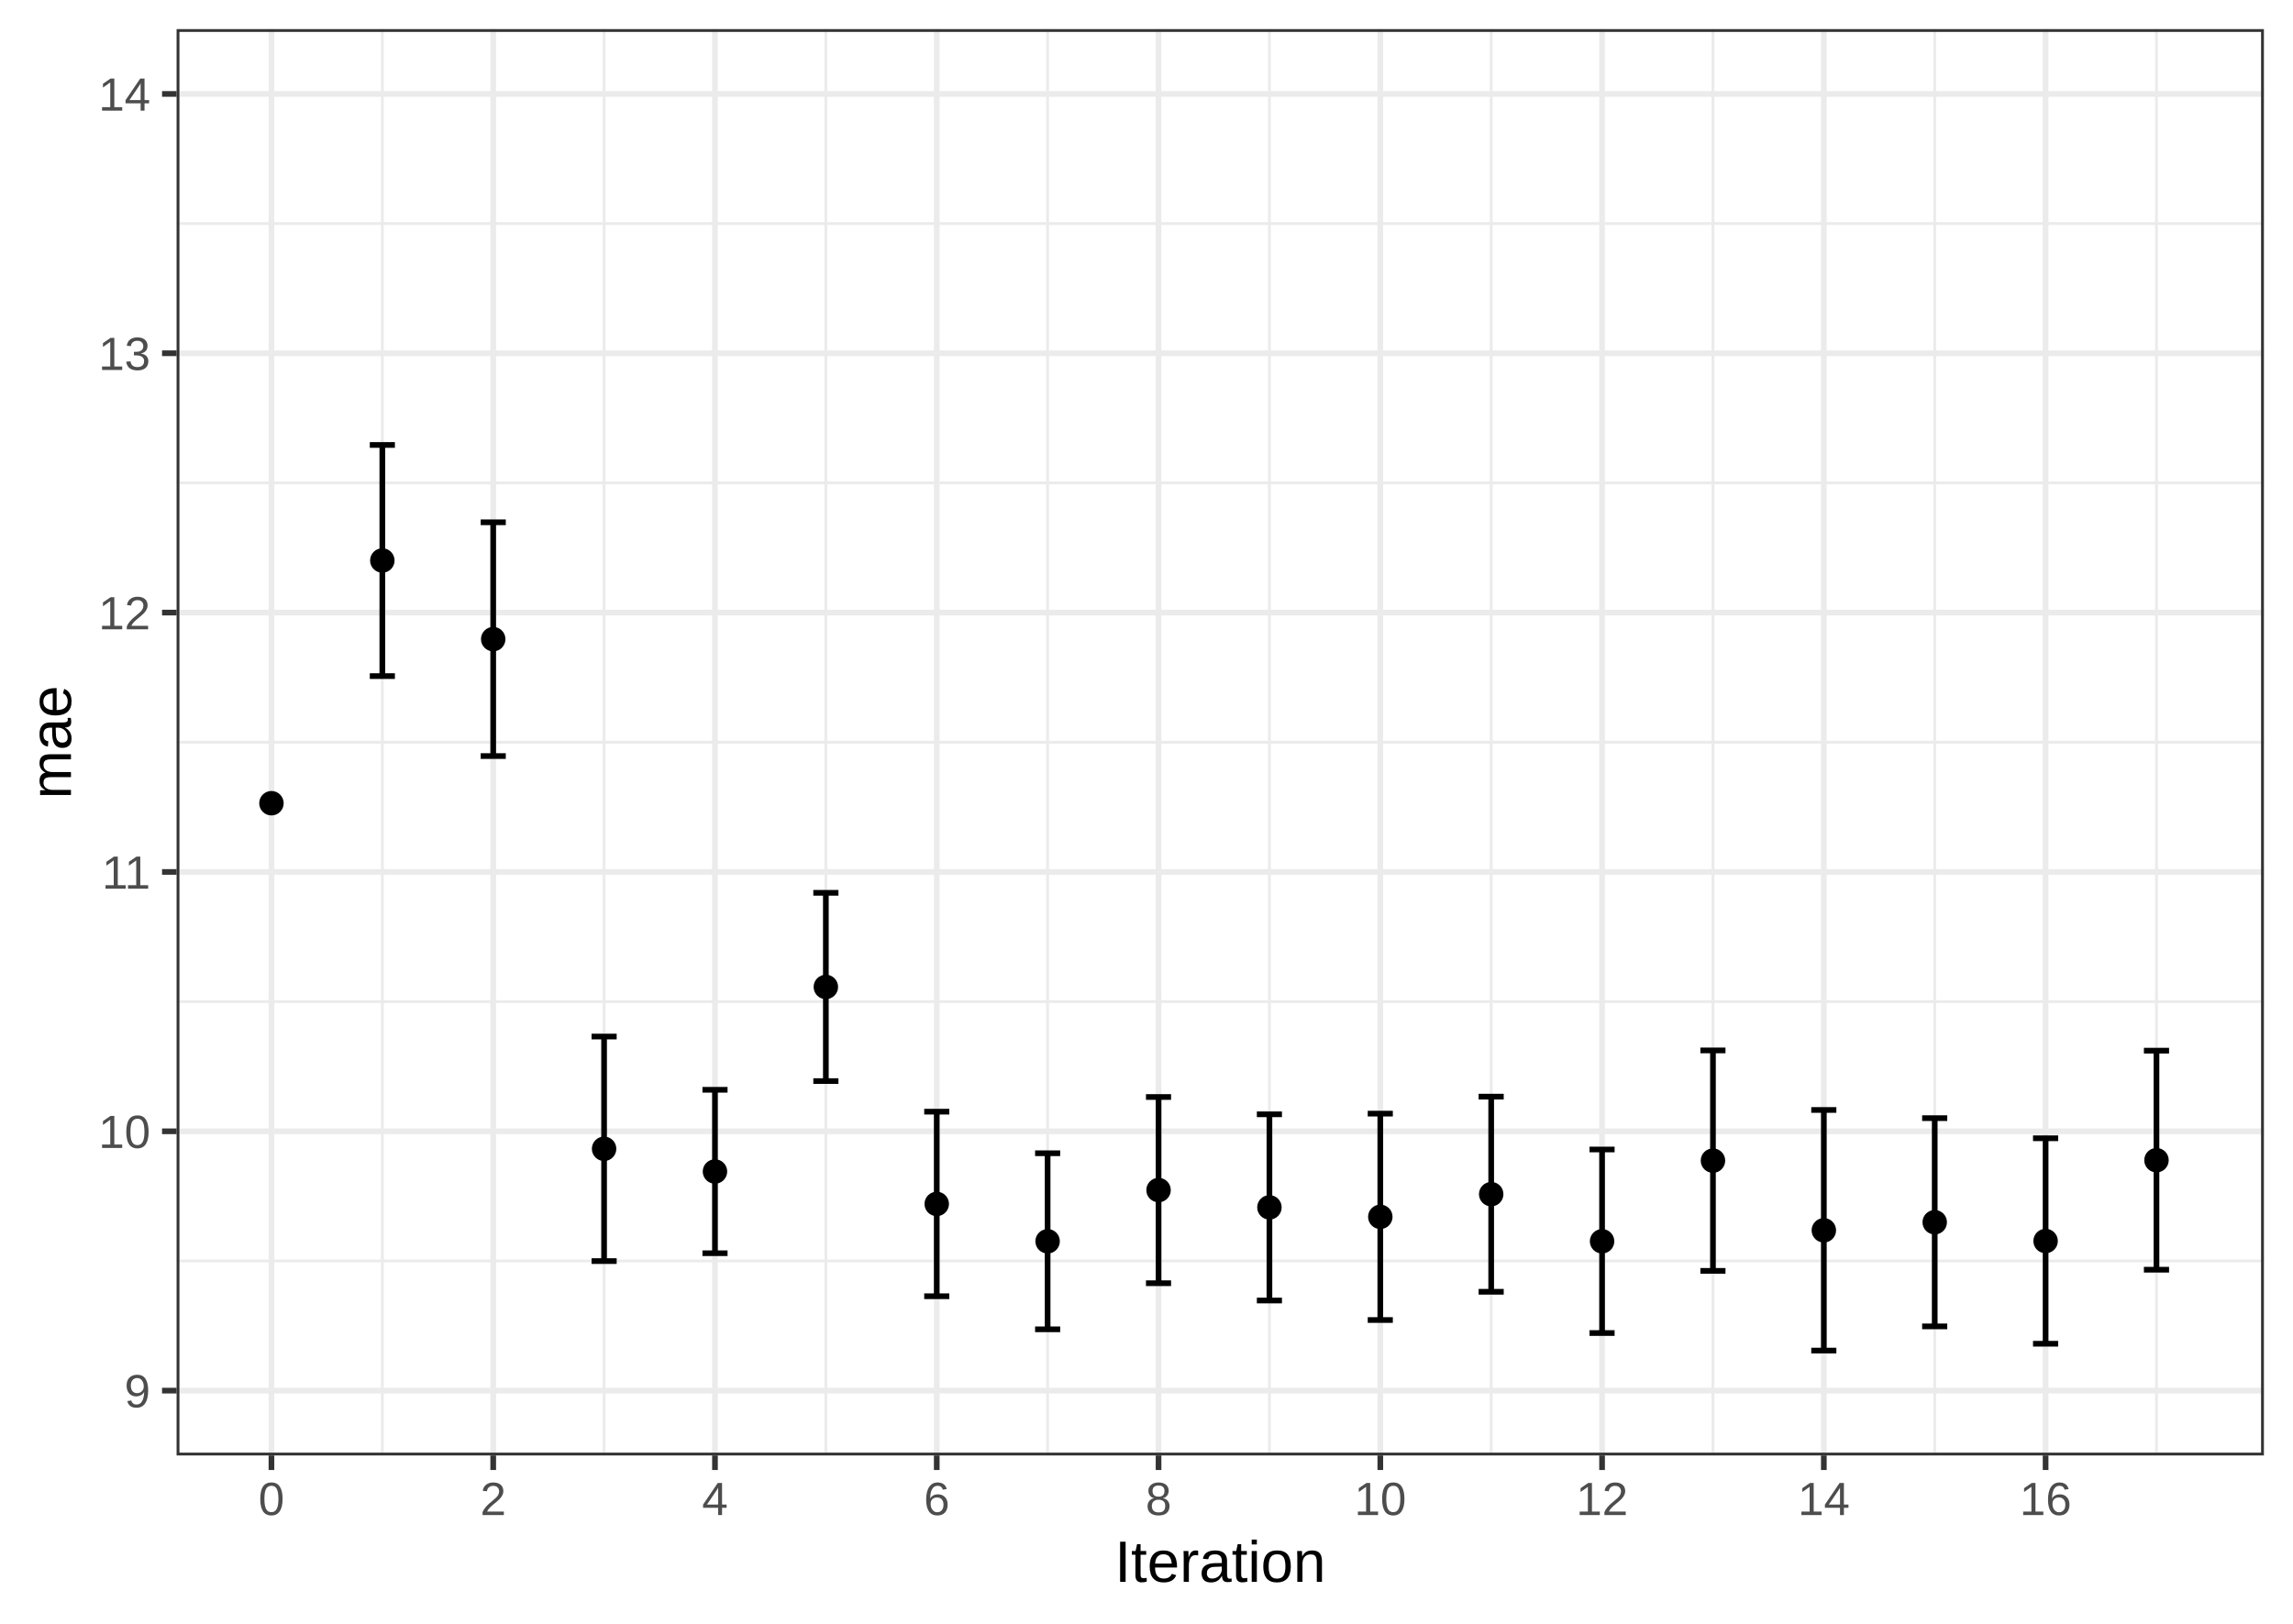
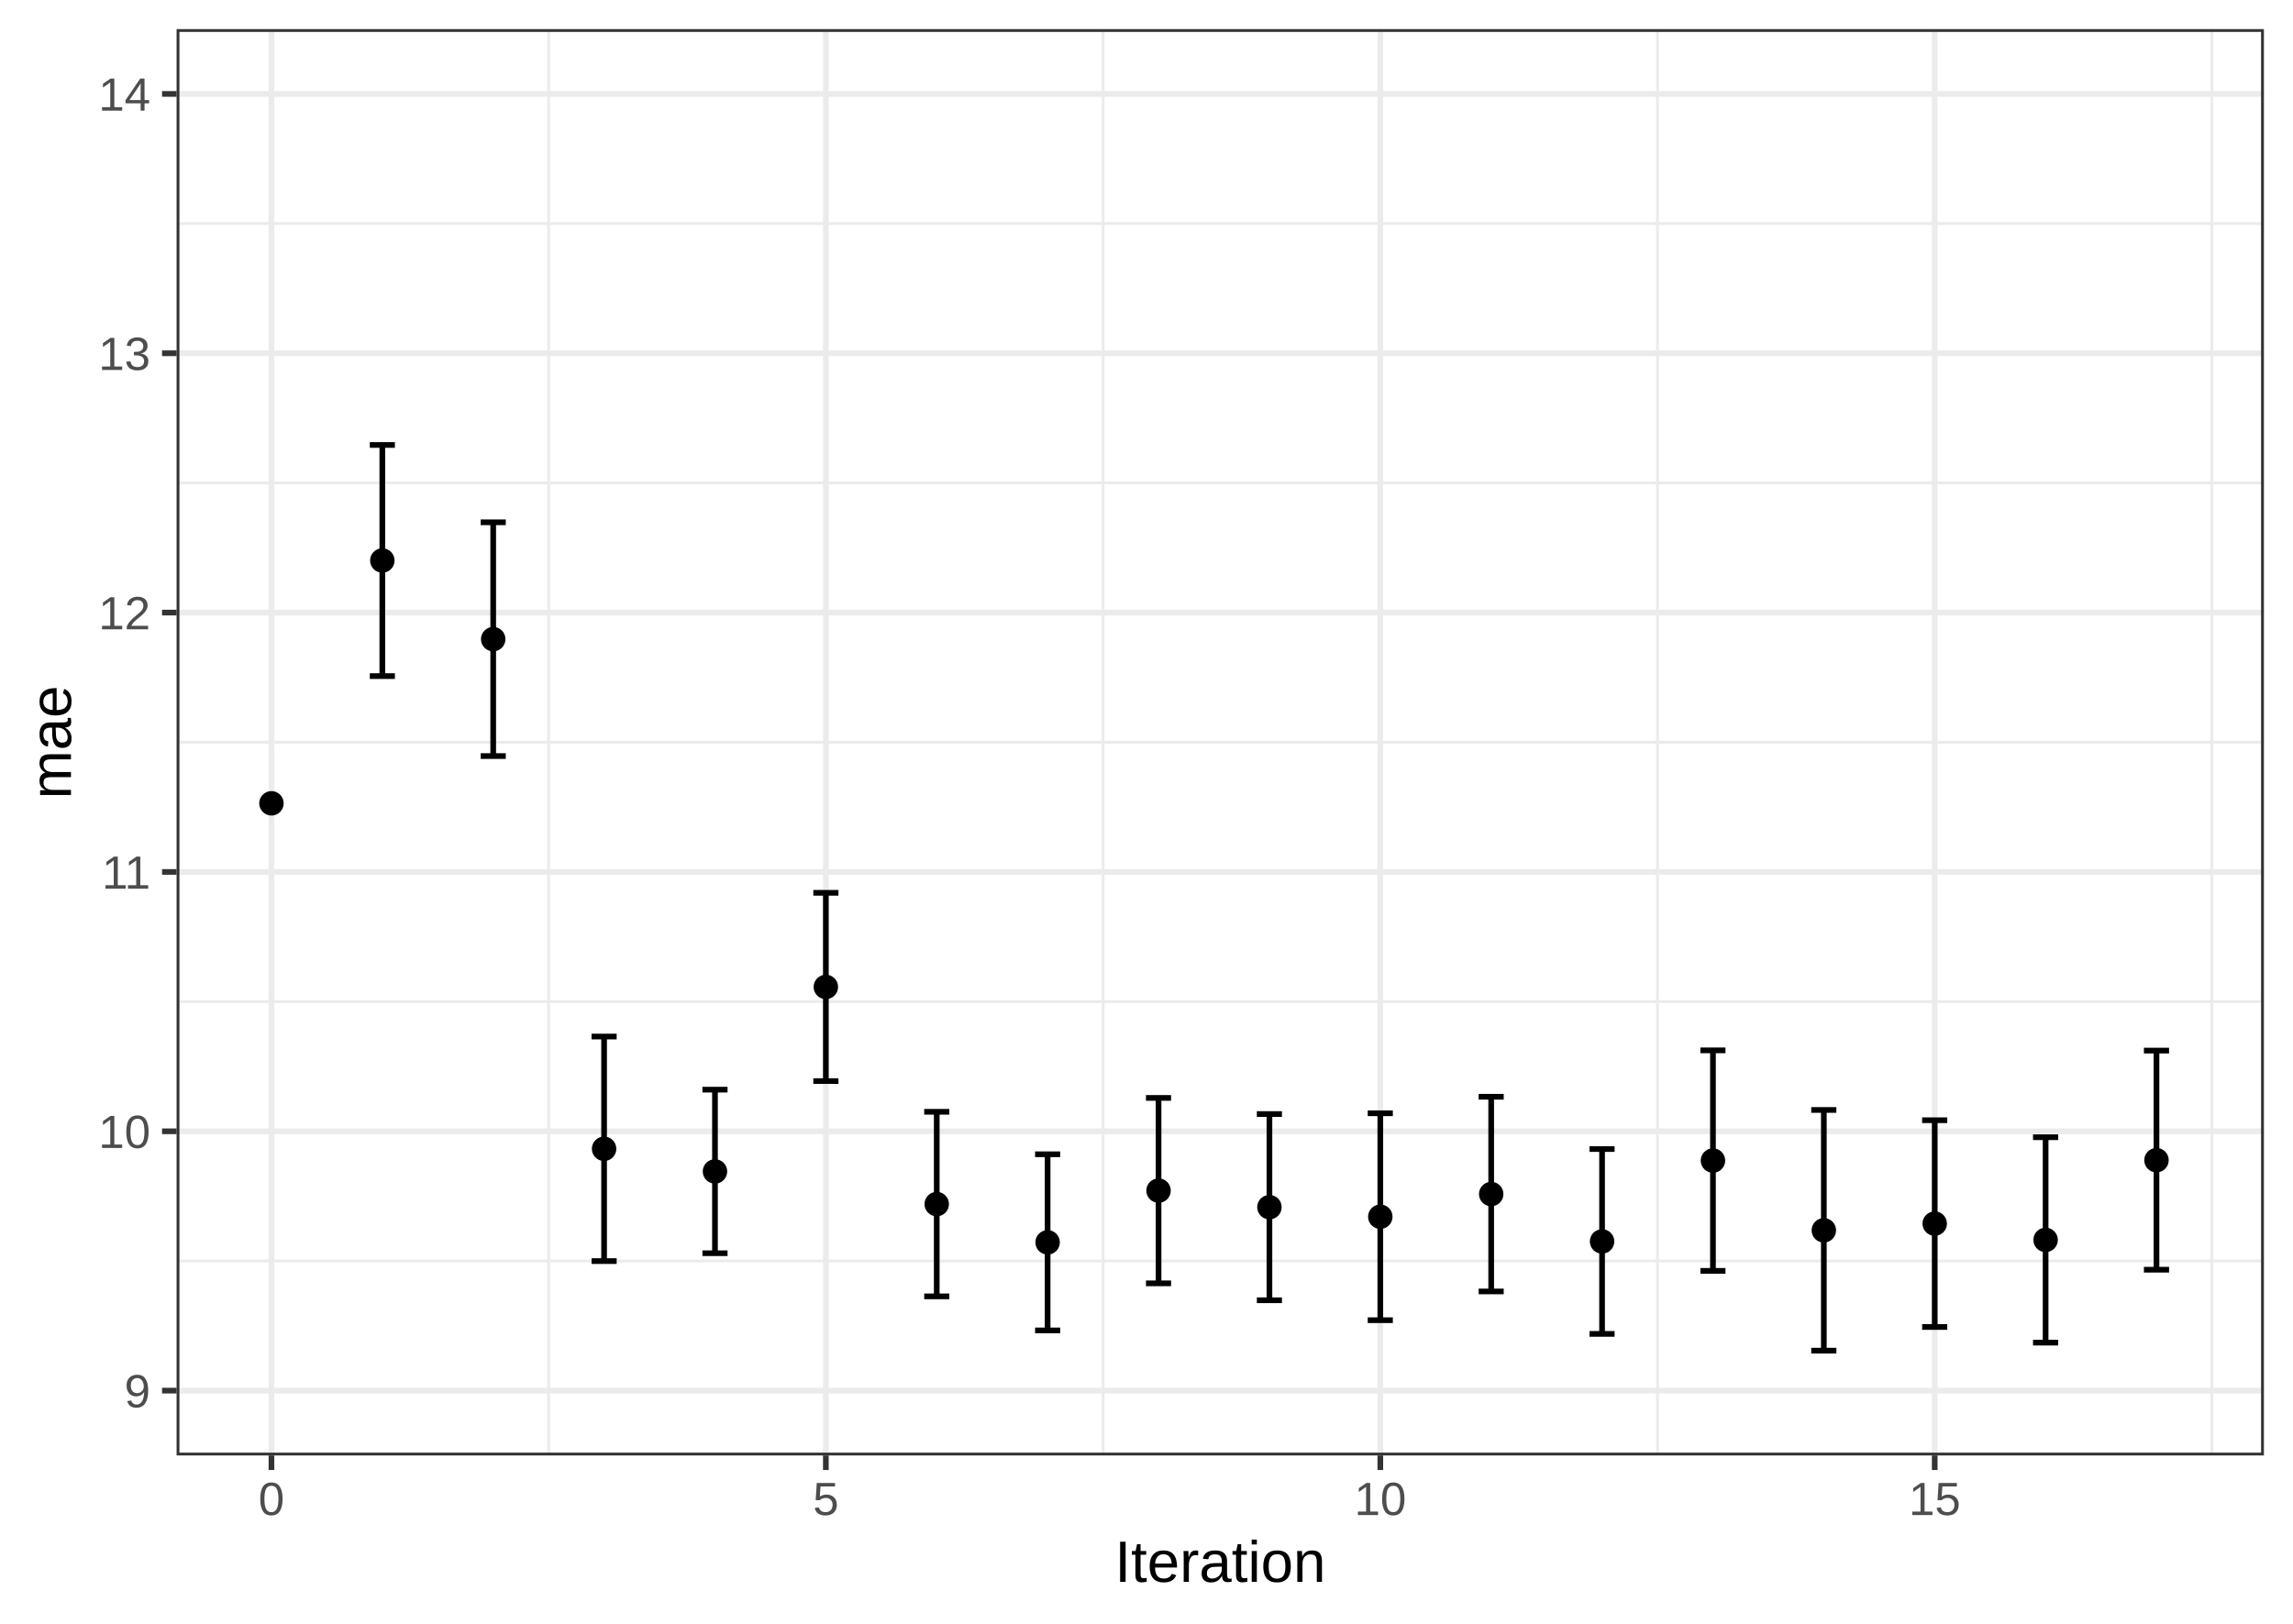
<svg xmlns="http://www.w3.org/2000/svg" class="svglite" width="432.00pt" height="306.00pt" viewBox="0 0 432.00 306.00">
  <defs>
    <style type="text/css">
    .svglite line, .svglite polyline, .svglite polygon, .svglite path, .svglite rect, .svglite circle {
      fill: none;
      stroke: #000000;
      stroke-linecap: round;
      stroke-linejoin: round;
      stroke-miterlimit: 10.00;
    }
    .svglite text {
      white-space: pre;
    }
  </style>
  </defs>
  <rect width="100%" height="100%" style="stroke: none; fill: #FFFFFF;" />
  <defs>
    <clipPath id="cpMC4wMHw0MzIuMDB8MC4wMHwzMDYuMDA=">
      <rect x="0.00" y="0.00" width="432.00" height="306.00" />
    </clipPath>
  </defs>
  <g clip-path="url(#cpMC4wMHw0MzIuMDB8MC4wMHwzMDYuMDA=)">
-     <rect x="0.00" y="0.00" width="432.00" height="306.00" style="stroke-width: 1.07; stroke: #FFFFFF; fill: #FFFFFF;" />
+     <rect x="0" y="0.00" width="432.00" height="306.00" style="stroke-width: 1.07; stroke: #FFFFFF; fill: #FFFFFF;" />
  </g>
  <defs>
    <clipPath id="cpMzMuMjd8NDI2LjUyfDUuNDh8Mjc0LjI3">
      <rect x="33.27" y="5.48" width="393.25" height="268.79" />
    </clipPath>
  </defs>
  <g clip-path="url(#cpMzMuMjd8NDI2LjUyfDUuNDh8Mjc0LjI3)">
    <rect x="33.27" y="5.48" width="393.25" height="268.79" style="stroke-width: 1.07; stroke: none; fill: #FFFFFF;" />
    <polyline points="33.27,237.61 426.52,237.61 " style="stroke-width: 0.53; stroke: #EBEBEB; stroke-linecap: butt;" />
    <polyline points="33.27,188.74 426.52,188.74 " style="stroke-width: 0.53; stroke: #EBEBEB; stroke-linecap: butt;" />
    <polyline points="33.27,139.87 426.52,139.87 " style="stroke-width: 0.53; stroke: #EBEBEB; stroke-linecap: butt;" />
    <polyline points="33.27,91.00 426.52,91.00 " style="stroke-width: 0.53; stroke: #EBEBEB; stroke-linecap: butt;" />
    <polyline points="33.27,42.13 426.52,42.13 " style="stroke-width: 0.53; stroke: #EBEBEB; stroke-linecap: butt;" />
-     <polyline points="72.03,274.27 72.03,5.48 " style="stroke-width: 0.53; stroke: #EBEBEB; stroke-linecap: butt;" />
-     <polyline points="113.81,274.27 113.81,5.48 " style="stroke-width: 0.53; stroke: #EBEBEB; stroke-linecap: butt;" />
-     <polyline points="155.59,274.27 155.59,5.48 " style="stroke-width: 0.53; stroke: #EBEBEB; stroke-linecap: butt;" />
-     <polyline points="197.37,274.27 197.37,5.48 " style="stroke-width: 0.53; stroke: #EBEBEB; stroke-linecap: butt;" />
-     <polyline points="239.16,274.27 239.16,5.48 " style="stroke-width: 0.53; stroke: #EBEBEB; stroke-linecap: butt;" />
-     <polyline points="280.94,274.27 280.94,5.48 " style="stroke-width: 0.53; stroke: #EBEBEB; stroke-linecap: butt;" />
-     <polyline points="322.72,274.27 322.72,5.48 " style="stroke-width: 0.53; stroke: #EBEBEB; stroke-linecap: butt;" />
-     <polyline points="364.50,274.27 364.50,5.48 " style="stroke-width: 0.53; stroke: #EBEBEB; stroke-linecap: butt;" />
-     <polyline points="406.28,274.27 406.28,5.48 " style="stroke-width: 0.53; stroke: #EBEBEB; stroke-linecap: butt;" />
+     <polyline points="103.37,274.27 103.37,5.48 " style="stroke-width: 0.53; stroke: #EBEBEB; stroke-linecap: butt;" />
+     <polyline points="207.82,274.27 207.82,5.48 " style="stroke-width: 0.53; stroke: #EBEBEB; stroke-linecap: butt;" />
+     <polyline points="312.27,274.27 312.27,5.48 " style="stroke-width: 0.53; stroke: #EBEBEB; stroke-linecap: butt;" />
+     <polyline points="416.72,274.27 416.72,5.48 " style="stroke-width: 0.53; stroke: #EBEBEB; stroke-linecap: butt;" />
    <polyline points="33.27,262.05 426.52,262.05 " style="stroke-width: 1.07; stroke: #EBEBEB; stroke-linecap: butt;" />
    <polyline points="33.27,213.18 426.52,213.18 " style="stroke-width: 1.07; stroke: #EBEBEB; stroke-linecap: butt;" />
    <polyline points="33.27,164.31 426.52,164.31 " style="stroke-width: 1.07; stroke: #EBEBEB; stroke-linecap: butt;" />
    <polyline points="33.27,115.44 426.52,115.44 " style="stroke-width: 1.07; stroke: #EBEBEB; stroke-linecap: butt;" />
    <polyline points="33.27,66.57 426.52,66.57 " style="stroke-width: 1.07; stroke: #EBEBEB; stroke-linecap: butt;" />
    <polyline points="33.27,17.70 426.52,17.70 " style="stroke-width: 1.07; stroke: #EBEBEB; stroke-linecap: butt;" />
    <polyline points="51.14,274.27 51.14,5.48 " style="stroke-width: 1.07; stroke: #EBEBEB; stroke-linecap: butt;" />
-     <polyline points="92.92,274.27 92.92,5.48 " style="stroke-width: 1.07; stroke: #EBEBEB; stroke-linecap: butt;" />
-     <polyline points="134.70,274.27 134.70,5.48 " style="stroke-width: 1.07; stroke: #EBEBEB; stroke-linecap: butt;" />
-     <polyline points="176.48,274.27 176.48,5.48 " style="stroke-width: 1.07; stroke: #EBEBEB; stroke-linecap: butt;" />
-     <polyline points="218.27,274.27 218.27,5.48 " style="stroke-width: 1.07; stroke: #EBEBEB; stroke-linecap: butt;" />
+     <polyline points="155.59,274.27 155.59,5.48 " style="stroke-width: 1.07; stroke: #EBEBEB; stroke-linecap: butt;" />
    <polyline points="260.05,274.27 260.05,5.48 " style="stroke-width: 1.07; stroke: #EBEBEB; stroke-linecap: butt;" />
-     <polyline points="301.83,274.27 301.83,5.48 " style="stroke-width: 1.07; stroke: #EBEBEB; stroke-linecap: butt;" />
-     <polyline points="343.61,274.27 343.61,5.48 " style="stroke-width: 1.07; stroke: #EBEBEB; stroke-linecap: butt;" />
-     <polyline points="385.39,274.27 385.39,5.48 " style="stroke-width: 1.07; stroke: #EBEBEB; stroke-linecap: butt;" />
-     <circle cx="51.14" cy="151.36" r="1.95" style="stroke-width: 0.71; fill: #000000;" />
+     <polyline points="364.50,274.27 364.50,5.48 " style="stroke-width: 1.07; stroke: #EBEBEB; stroke-linecap: butt;" />
+     <circle cx="51.14" cy="151.38" r="1.95" style="stroke-width: 0.71; fill: #000000;" />
    <circle cx="72.03" cy="105.62" r="1.95" style="stroke-width: 0.71; fill: #000000;" />
    <circle cx="92.92" cy="120.44" r="1.95" style="stroke-width: 0.71; fill: #000000;" />
    <circle cx="113.81" cy="216.48" r="1.95" style="stroke-width: 0.71; fill: #000000;" />
-     <circle cx="134.70" cy="220.76" r="1.95" style="stroke-width: 0.71; fill: #000000;" />
+     <circle cx="134.70" cy="220.75" r="1.95" style="stroke-width: 0.71; fill: #000000;" />
    <circle cx="155.59" cy="185.98" r="1.95" style="stroke-width: 0.71; fill: #000000;" />
-     <circle cx="176.48" cy="226.87" r="1.95" style="stroke-width: 0.71; fill: #000000;" />
-     <circle cx="197.37" cy="233.91" r="1.95" style="stroke-width: 0.71; fill: #000000;" />
-     <circle cx="218.27" cy="224.26" r="1.95" style="stroke-width: 0.71; fill: #000000;" />
-     <circle cx="239.16" cy="227.52" r="1.95" style="stroke-width: 0.71; fill: #000000;" />
-     <circle cx="260.05" cy="229.30" r="1.95" style="stroke-width: 0.71; fill: #000000;" />
-     <circle cx="280.94" cy="225.03" r="1.95" style="stroke-width: 0.71; fill: #000000;" />
-     <circle cx="301.83" cy="233.91" r="1.95" style="stroke-width: 0.71; fill: #000000;" />
-     <circle cx="322.72" cy="218.71" r="1.95" style="stroke-width: 0.71; fill: #000000;" />
+     <circle cx="176.48" cy="226.90" r="1.95" style="stroke-width: 0.71; fill: #000000;" />
+     <circle cx="197.37" cy="234.11" r="1.95" style="stroke-width: 0.71; fill: #000000;" />
+     <circle cx="218.27" cy="224.36" r="1.95" style="stroke-width: 0.71; fill: #000000;" />
+     <circle cx="239.16" cy="227.48" r="1.95" style="stroke-width: 0.71; fill: #000000;" />
+     <circle cx="260.05" cy="229.28" r="1.95" style="stroke-width: 0.71; fill: #000000;" />
+     <circle cx="280.94" cy="225.01" r="1.95" style="stroke-width: 0.71; fill: #000000;" />
+     <circle cx="301.83" cy="233.94" r="1.95" style="stroke-width: 0.71; fill: #000000;" />
+     <circle cx="322.72" cy="218.70" r="1.95" style="stroke-width: 0.71; fill: #000000;" />
    <circle cx="343.61" cy="231.84" r="1.95" style="stroke-width: 0.71; fill: #000000;" />
-     <circle cx="364.50" cy="230.32" r="1.95" style="stroke-width: 0.71; fill: #000000;" />
-     <circle cx="385.39" cy="233.86" r="1.95" style="stroke-width: 0.71; fill: #000000;" />
+     <circle cx="364.50" cy="230.58" r="1.95" style="stroke-width: 0.71; fill: #000000;" />
+     <circle cx="385.39" cy="233.65" r="1.95" style="stroke-width: 0.71; fill: #000000;" />
    <circle cx="406.28" cy="218.63" r="1.95" style="stroke-width: 0.71; fill: #000000;" />
    <polyline points="69.67,83.85 74.40,83.85 " style="stroke-width: 1.07; stroke-linecap: butt;" />
    <polyline points="72.03,83.85 72.03,127.40 " style="stroke-width: 1.07; stroke-linecap: butt;" />
    <polyline points="69.67,127.40 74.40,127.40 " style="stroke-width: 1.07; stroke-linecap: butt;" />
    <polyline points="90.56,98.42 95.29,98.42 " style="stroke-width: 1.07; stroke-linecap: butt;" />
    <polyline points="92.92,98.42 92.92,142.47 " style="stroke-width: 1.07; stroke-linecap: butt;" />
    <polyline points="90.56,142.47 95.29,142.47 " style="stroke-width: 1.07; stroke-linecap: butt;" />
    <polyline points="111.45,195.33 116.18,195.33 " style="stroke-width: 1.07; stroke-linecap: butt;" />
    <polyline points="113.81,195.33 113.81,237.64 " style="stroke-width: 1.07; stroke-linecap: butt;" />
    <polyline points="111.45,237.64 116.18,237.64 " style="stroke-width: 1.07; stroke-linecap: butt;" />
-     <polyline points="132.34,205.36 137.07,205.36 " style="stroke-width: 1.07; stroke-linecap: butt;" />
-     <polyline points="134.70,205.36 134.70,236.16 " style="stroke-width: 1.07; stroke-linecap: butt;" />
+     <polyline points="132.34,205.34 137.07,205.34 " style="stroke-width: 1.07; stroke-linecap: butt;" />
+     <polyline points="134.70,205.34 134.70,236.16 " style="stroke-width: 1.07; stroke-linecap: butt;" />
    <polyline points="132.34,236.16 137.07,236.16 " style="stroke-width: 1.07; stroke-linecap: butt;" />
    <polyline points="153.23,168.24 157.96,168.24 " style="stroke-width: 1.07; stroke-linecap: butt;" />
    <polyline points="155.59,168.24 155.59,203.72 " style="stroke-width: 1.07; stroke-linecap: butt;" />
    <polyline points="153.23,203.72 157.96,203.72 " style="stroke-width: 1.07; stroke-linecap: butt;" />
-     <polyline points="174.12,209.49 178.85,209.49 " style="stroke-width: 1.07; stroke-linecap: butt;" />
-     <polyline points="176.48,209.49 176.48,244.26 " style="stroke-width: 1.07; stroke-linecap: butt;" />
-     <polyline points="174.12,244.26 178.85,244.26 " style="stroke-width: 1.07; stroke-linecap: butt;" />
-     <polyline points="195.01,217.32 199.74,217.32 " style="stroke-width: 1.07; stroke-linecap: butt;" />
-     <polyline points="197.37,217.32 197.37,250.50 " style="stroke-width: 1.07; stroke-linecap: butt;" />
-     <polyline points="195.01,250.50 199.74,250.50 " style="stroke-width: 1.07; stroke-linecap: butt;" />
-     <polyline points="215.90,206.72 220.63,206.72 " style="stroke-width: 1.07; stroke-linecap: butt;" />
-     <polyline points="218.27,206.72 218.27,241.81 " style="stroke-width: 1.07; stroke-linecap: butt;" />
-     <polyline points="215.90,241.81 220.63,241.81 " style="stroke-width: 1.07; stroke-linecap: butt;" />
-     <polyline points="236.79,209.98 241.52,209.98 " style="stroke-width: 1.07; stroke-linecap: butt;" />
-     <polyline points="239.16,209.98 239.16,245.07 " style="stroke-width: 1.07; stroke-linecap: butt;" />
-     <polyline points="236.79,245.07 241.52,245.07 " style="stroke-width: 1.07; stroke-linecap: butt;" />
-     <polyline points="257.68,209.85 262.41,209.85 " style="stroke-width: 1.07; stroke-linecap: butt;" />
-     <polyline points="260.05,209.85 260.05,248.75 " style="stroke-width: 1.07; stroke-linecap: butt;" />
-     <polyline points="257.68,248.75 262.41,248.75 " style="stroke-width: 1.07; stroke-linecap: butt;" />
-     <polyline points="278.57,206.65 283.30,206.65 " style="stroke-width: 1.07; stroke-linecap: butt;" />
-     <polyline points="280.94,206.65 280.94,243.42 " style="stroke-width: 1.07; stroke-linecap: butt;" />
-     <polyline points="278.57,243.42 283.30,243.42 " style="stroke-width: 1.07; stroke-linecap: butt;" />
-     <polyline points="299.46,216.61 304.19,216.61 " style="stroke-width: 1.07; stroke-linecap: butt;" />
-     <polyline points="301.83,216.61 301.83,251.20 " style="stroke-width: 1.07; stroke-linecap: butt;" />
-     <polyline points="299.46,251.20 304.19,251.20 " style="stroke-width: 1.07; stroke-linecap: butt;" />
-     <polyline points="320.35,197.94 325.08,197.94 " style="stroke-width: 1.07; stroke-linecap: butt;" />
-     <polyline points="322.72,197.94 322.72,239.48 " style="stroke-width: 1.07; stroke-linecap: butt;" />
+     <polyline points="174.12,209.51 178.85,209.51 " style="stroke-width: 1.07; stroke-linecap: butt;" />
+     <polyline points="176.48,209.51 176.48,244.29 " style="stroke-width: 1.07; stroke-linecap: butt;" />
+     <polyline points="174.12,244.29 178.85,244.29 " style="stroke-width: 1.07; stroke-linecap: butt;" />
+     <polyline points="195.01,217.51 199.74,217.51 " style="stroke-width: 1.07; stroke-linecap: butt;" />
+     <polyline points="197.37,217.51 197.37,250.70 " style="stroke-width: 1.07; stroke-linecap: butt;" />
+     <polyline points="195.01,250.70 199.74,250.70 " style="stroke-width: 1.07; stroke-linecap: butt;" />
+     <polyline points="215.90,206.89 220.63,206.89 " style="stroke-width: 1.07; stroke-linecap: butt;" />
+     <polyline points="218.27,206.89 218.27,241.83 " style="stroke-width: 1.07; stroke-linecap: butt;" />
+     <polyline points="215.90,241.83 220.63,241.83 " style="stroke-width: 1.07; stroke-linecap: butt;" />
+     <polyline points="236.79,209.93 241.52,209.93 " style="stroke-width: 1.07; stroke-linecap: butt;" />
+     <polyline points="239.16,209.93 239.16,245.03 " style="stroke-width: 1.07; stroke-linecap: butt;" />
+     <polyline points="236.79,245.03 241.52,245.03 " style="stroke-width: 1.07; stroke-linecap: butt;" />
+     <polyline points="257.68,209.78 262.41,209.78 " style="stroke-width: 1.07; stroke-linecap: butt;" />
+     <polyline points="260.05,209.78 260.05,248.78 " style="stroke-width: 1.07; stroke-linecap: butt;" />
+     <polyline points="257.68,248.78 262.41,248.78 " style="stroke-width: 1.07; stroke-linecap: butt;" />
+     <polyline points="278.57,206.67 283.30,206.67 " style="stroke-width: 1.07; stroke-linecap: butt;" />
+     <polyline points="280.94,206.67 280.94,243.36 " style="stroke-width: 1.07; stroke-linecap: butt;" />
+     <polyline points="278.57,243.36 283.30,243.36 " style="stroke-width: 1.07; stroke-linecap: butt;" />
+     <polyline points="299.46,216.53 304.19,216.53 " style="stroke-width: 1.07; stroke-linecap: butt;" />
+     <polyline points="301.83,216.53 301.83,251.36 " style="stroke-width: 1.07; stroke-linecap: butt;" />
+     <polyline points="299.46,251.36 304.19,251.36 " style="stroke-width: 1.07; stroke-linecap: butt;" />
+     <polyline points="320.35,197.93 325.08,197.93 " style="stroke-width: 1.07; stroke-linecap: butt;" />
+     <polyline points="322.72,197.93 322.72,239.48 " style="stroke-width: 1.07; stroke-linecap: butt;" />
    <polyline points="320.35,239.48 325.08,239.48 " style="stroke-width: 1.07; stroke-linecap: butt;" />
    <polyline points="341.24,209.16 345.97,209.16 " style="stroke-width: 1.07; stroke-linecap: butt;" />
-     <polyline points="343.61,209.16 343.61,254.51 " style="stroke-width: 1.07; stroke-linecap: butt;" />
-     <polyline points="341.24,254.51 345.97,254.51 " style="stroke-width: 1.07; stroke-linecap: butt;" />
-     <polyline points="362.13,210.71 366.86,210.71 " style="stroke-width: 1.07; stroke-linecap: butt;" />
-     <polyline points="364.50,210.71 364.50,249.94 " style="stroke-width: 1.07; stroke-linecap: butt;" />
-     <polyline points="362.13,249.94 366.86,249.94 " style="stroke-width: 1.07; stroke-linecap: butt;" />
-     <polyline points="383.02,214.50 387.76,214.50 " style="stroke-width: 1.07; stroke-linecap: butt;" />
-     <polyline points="385.39,214.50 385.39,253.22 " style="stroke-width: 1.07; stroke-linecap: butt;" />
-     <polyline points="383.02,253.22 387.76,253.22 " style="stroke-width: 1.07; stroke-linecap: butt;" />
-     <polyline points="403.91,197.99 408.65,197.99 " style="stroke-width: 1.07; stroke-linecap: butt;" />
-     <polyline points="406.28,197.99 406.28,239.27 " style="stroke-width: 1.07; stroke-linecap: butt;" />
+     <polyline points="343.61,209.16 343.61,254.52 " style="stroke-width: 1.07; stroke-linecap: butt;" />
+     <polyline points="341.24,254.52 345.97,254.52 " style="stroke-width: 1.07; stroke-linecap: butt;" />
+     <polyline points="362.13,211.10 366.86,211.10 " style="stroke-width: 1.07; stroke-linecap: butt;" />
+     <polyline points="364.50,211.10 364.50,250.06 " style="stroke-width: 1.07; stroke-linecap: butt;" />
+     <polyline points="362.13,250.06 366.86,250.06 " style="stroke-width: 1.07; stroke-linecap: butt;" />
+     <polyline points="383.02,214.30 387.76,214.30 " style="stroke-width: 1.07; stroke-linecap: butt;" />
+     <polyline points="385.39,214.30 385.39,253.01 " style="stroke-width: 1.07; stroke-linecap: butt;" />
+     <polyline points="383.02,253.01 387.76,253.01 " style="stroke-width: 1.07; stroke-linecap: butt;" />
+     <polyline points="403.91,197.98 408.65,197.98 " style="stroke-width: 1.07; stroke-linecap: butt;" />
+     <polyline points="406.28,197.98 406.28,239.27 " style="stroke-width: 1.07; stroke-linecap: butt;" />
    <polyline points="403.91,239.27 408.65,239.27 " style="stroke-width: 1.07; stroke-linecap: butt;" />
    <rect x="33.27" y="5.48" width="393.25" height="268.79" style="stroke-width: 1.07; stroke: #333333;" />
  </g>
  <g clip-path="url(#cpMC4wMHw0MzIuMDB8MC4wMHwzMDYuMDA=)">
    <text x="28.34" y="265.20" text-anchor="end" style="font-size: 8.80px;fill: #4D4D4D; font-family: &quot;Arial&quot;;" textLength="4.90px" lengthAdjust="spacingAndGlyphs">9</text>
    <text x="28.34" y="216.33" text-anchor="end" style="font-size: 8.80px;fill: #4D4D4D; font-family: &quot;Arial&quot;;" textLength="9.79px" lengthAdjust="spacingAndGlyphs">10</text>
    <text x="28.34" y="167.46" text-anchor="end" style="font-size: 8.80px;fill: #4D4D4D; font-family: &quot;Arial&quot;;" textLength="9.79px" lengthAdjust="spacingAndGlyphs">11</text>
    <text x="28.34" y="118.59" text-anchor="end" style="font-size: 8.80px;fill: #4D4D4D; font-family: &quot;Arial&quot;;" textLength="9.79px" lengthAdjust="spacingAndGlyphs">12</text>
    <text x="28.34" y="69.72" text-anchor="end" style="font-size: 8.80px;fill: #4D4D4D; font-family: &quot;Arial&quot;;" textLength="9.79px" lengthAdjust="spacingAndGlyphs">13</text>
    <text x="28.34" y="20.85" text-anchor="end" style="font-size: 8.80px;fill: #4D4D4D; font-family: &quot;Arial&quot;;" textLength="9.79px" lengthAdjust="spacingAndGlyphs">14</text>
    <polyline points="30.53,262.05 33.27,262.05 " style="stroke-width: 1.07; stroke: #333333; stroke-linecap: butt;" />
    <polyline points="30.53,213.18 33.27,213.18 " style="stroke-width: 1.07; stroke: #333333; stroke-linecap: butt;" />
    <polyline points="30.53,164.31 33.27,164.31 " style="stroke-width: 1.07; stroke: #333333; stroke-linecap: butt;" />
    <polyline points="30.53,115.44 33.27,115.44 " style="stroke-width: 1.07; stroke: #333333; stroke-linecap: butt;" />
    <polyline points="30.53,66.57 33.27,66.57 " style="stroke-width: 1.07; stroke: #333333; stroke-linecap: butt;" />
    <polyline points="30.53,17.70 33.27,17.70 " style="stroke-width: 1.07; stroke: #333333; stroke-linecap: butt;" />
    <polyline points="51.14,277.01 51.14,274.27 " style="stroke-width: 1.07; stroke: #333333; stroke-linecap: butt;" />
-     <polyline points="92.92,277.01 92.92,274.27 " style="stroke-width: 1.07; stroke: #333333; stroke-linecap: butt;" />
-     <polyline points="134.70,277.01 134.70,274.27 " style="stroke-width: 1.07; stroke: #333333; stroke-linecap: butt;" />
-     <polyline points="176.48,277.01 176.48,274.27 " style="stroke-width: 1.07; stroke: #333333; stroke-linecap: butt;" />
-     <polyline points="218.27,277.01 218.27,274.27 " style="stroke-width: 1.07; stroke: #333333; stroke-linecap: butt;" />
+     <polyline points="155.59,277.01 155.59,274.27 " style="stroke-width: 1.07; stroke: #333333; stroke-linecap: butt;" />
    <polyline points="260.05,277.01 260.05,274.27 " style="stroke-width: 1.07; stroke: #333333; stroke-linecap: butt;" />
-     <polyline points="301.83,277.01 301.83,274.27 " style="stroke-width: 1.07; stroke: #333333; stroke-linecap: butt;" />
-     <polyline points="343.61,277.01 343.61,274.27 " style="stroke-width: 1.07; stroke: #333333; stroke-linecap: butt;" />
-     <polyline points="385.39,277.01 385.39,274.27 " style="stroke-width: 1.07; stroke: #333333; stroke-linecap: butt;" />
+     <polyline points="364.50,277.01 364.50,274.27 " style="stroke-width: 1.07; stroke: #333333; stroke-linecap: butt;" />
    <text x="51.14" y="285.50" text-anchor="middle" style="font-size: 8.80px;fill: #4D4D4D; font-family: &quot;Arial&quot;;" textLength="4.90px" lengthAdjust="spacingAndGlyphs">0</text>
-     <text x="92.92" y="285.50" text-anchor="middle" style="font-size: 8.80px;fill: #4D4D4D; font-family: &quot;Arial&quot;;" textLength="4.90px" lengthAdjust="spacingAndGlyphs">2</text>
-     <text x="134.70" y="285.50" text-anchor="middle" style="font-size: 8.80px;fill: #4D4D4D; font-family: &quot;Arial&quot;;" textLength="4.90px" lengthAdjust="spacingAndGlyphs">4</text>
-     <text x="176.48" y="285.50" text-anchor="middle" style="font-size: 8.80px;fill: #4D4D4D; font-family: &quot;Arial&quot;;" textLength="4.90px" lengthAdjust="spacingAndGlyphs">6</text>
-     <text x="218.27" y="285.50" text-anchor="middle" style="font-size: 8.80px;fill: #4D4D4D; font-family: &quot;Arial&quot;;" textLength="4.90px" lengthAdjust="spacingAndGlyphs">8</text>
+     <text x="155.59" y="285.50" text-anchor="middle" style="font-size: 8.80px;fill: #4D4D4D; font-family: &quot;Arial&quot;;" textLength="4.90px" lengthAdjust="spacingAndGlyphs">5</text>
    <text x="260.05" y="285.50" text-anchor="middle" style="font-size: 8.80px;fill: #4D4D4D; font-family: &quot;Arial&quot;;" textLength="9.79px" lengthAdjust="spacingAndGlyphs">10</text>
-     <text x="301.83" y="285.50" text-anchor="middle" style="font-size: 8.80px;fill: #4D4D4D; font-family: &quot;Arial&quot;;" textLength="9.79px" lengthAdjust="spacingAndGlyphs">12</text>
-     <text x="343.61" y="285.50" text-anchor="middle" style="font-size: 8.80px;fill: #4D4D4D; font-family: &quot;Arial&quot;;" textLength="9.79px" lengthAdjust="spacingAndGlyphs">14</text>
-     <text x="385.39" y="285.50" text-anchor="middle" style="font-size: 8.80px;fill: #4D4D4D; font-family: &quot;Arial&quot;;" textLength="9.79px" lengthAdjust="spacingAndGlyphs">16</text>
+     <text x="364.50" y="285.50" text-anchor="middle" style="font-size: 8.80px;fill: #4D4D4D; font-family: &quot;Arial&quot;;" textLength="9.79px" lengthAdjust="spacingAndGlyphs">15</text>
    <text x="229.89" y="298.09" text-anchor="middle" style="font-size: 11.00px; font-family: &quot;Arial&quot;;" textLength="39.74px" lengthAdjust="spacingAndGlyphs">Iteration</text>
    <text transform="translate(13.37,139.87) rotate(-90)" text-anchor="middle" style="font-size: 11.00px; font-family: &quot;Arial&quot;;" textLength="21.41px" lengthAdjust="spacingAndGlyphs">mae</text>
  </g>
</svg>
